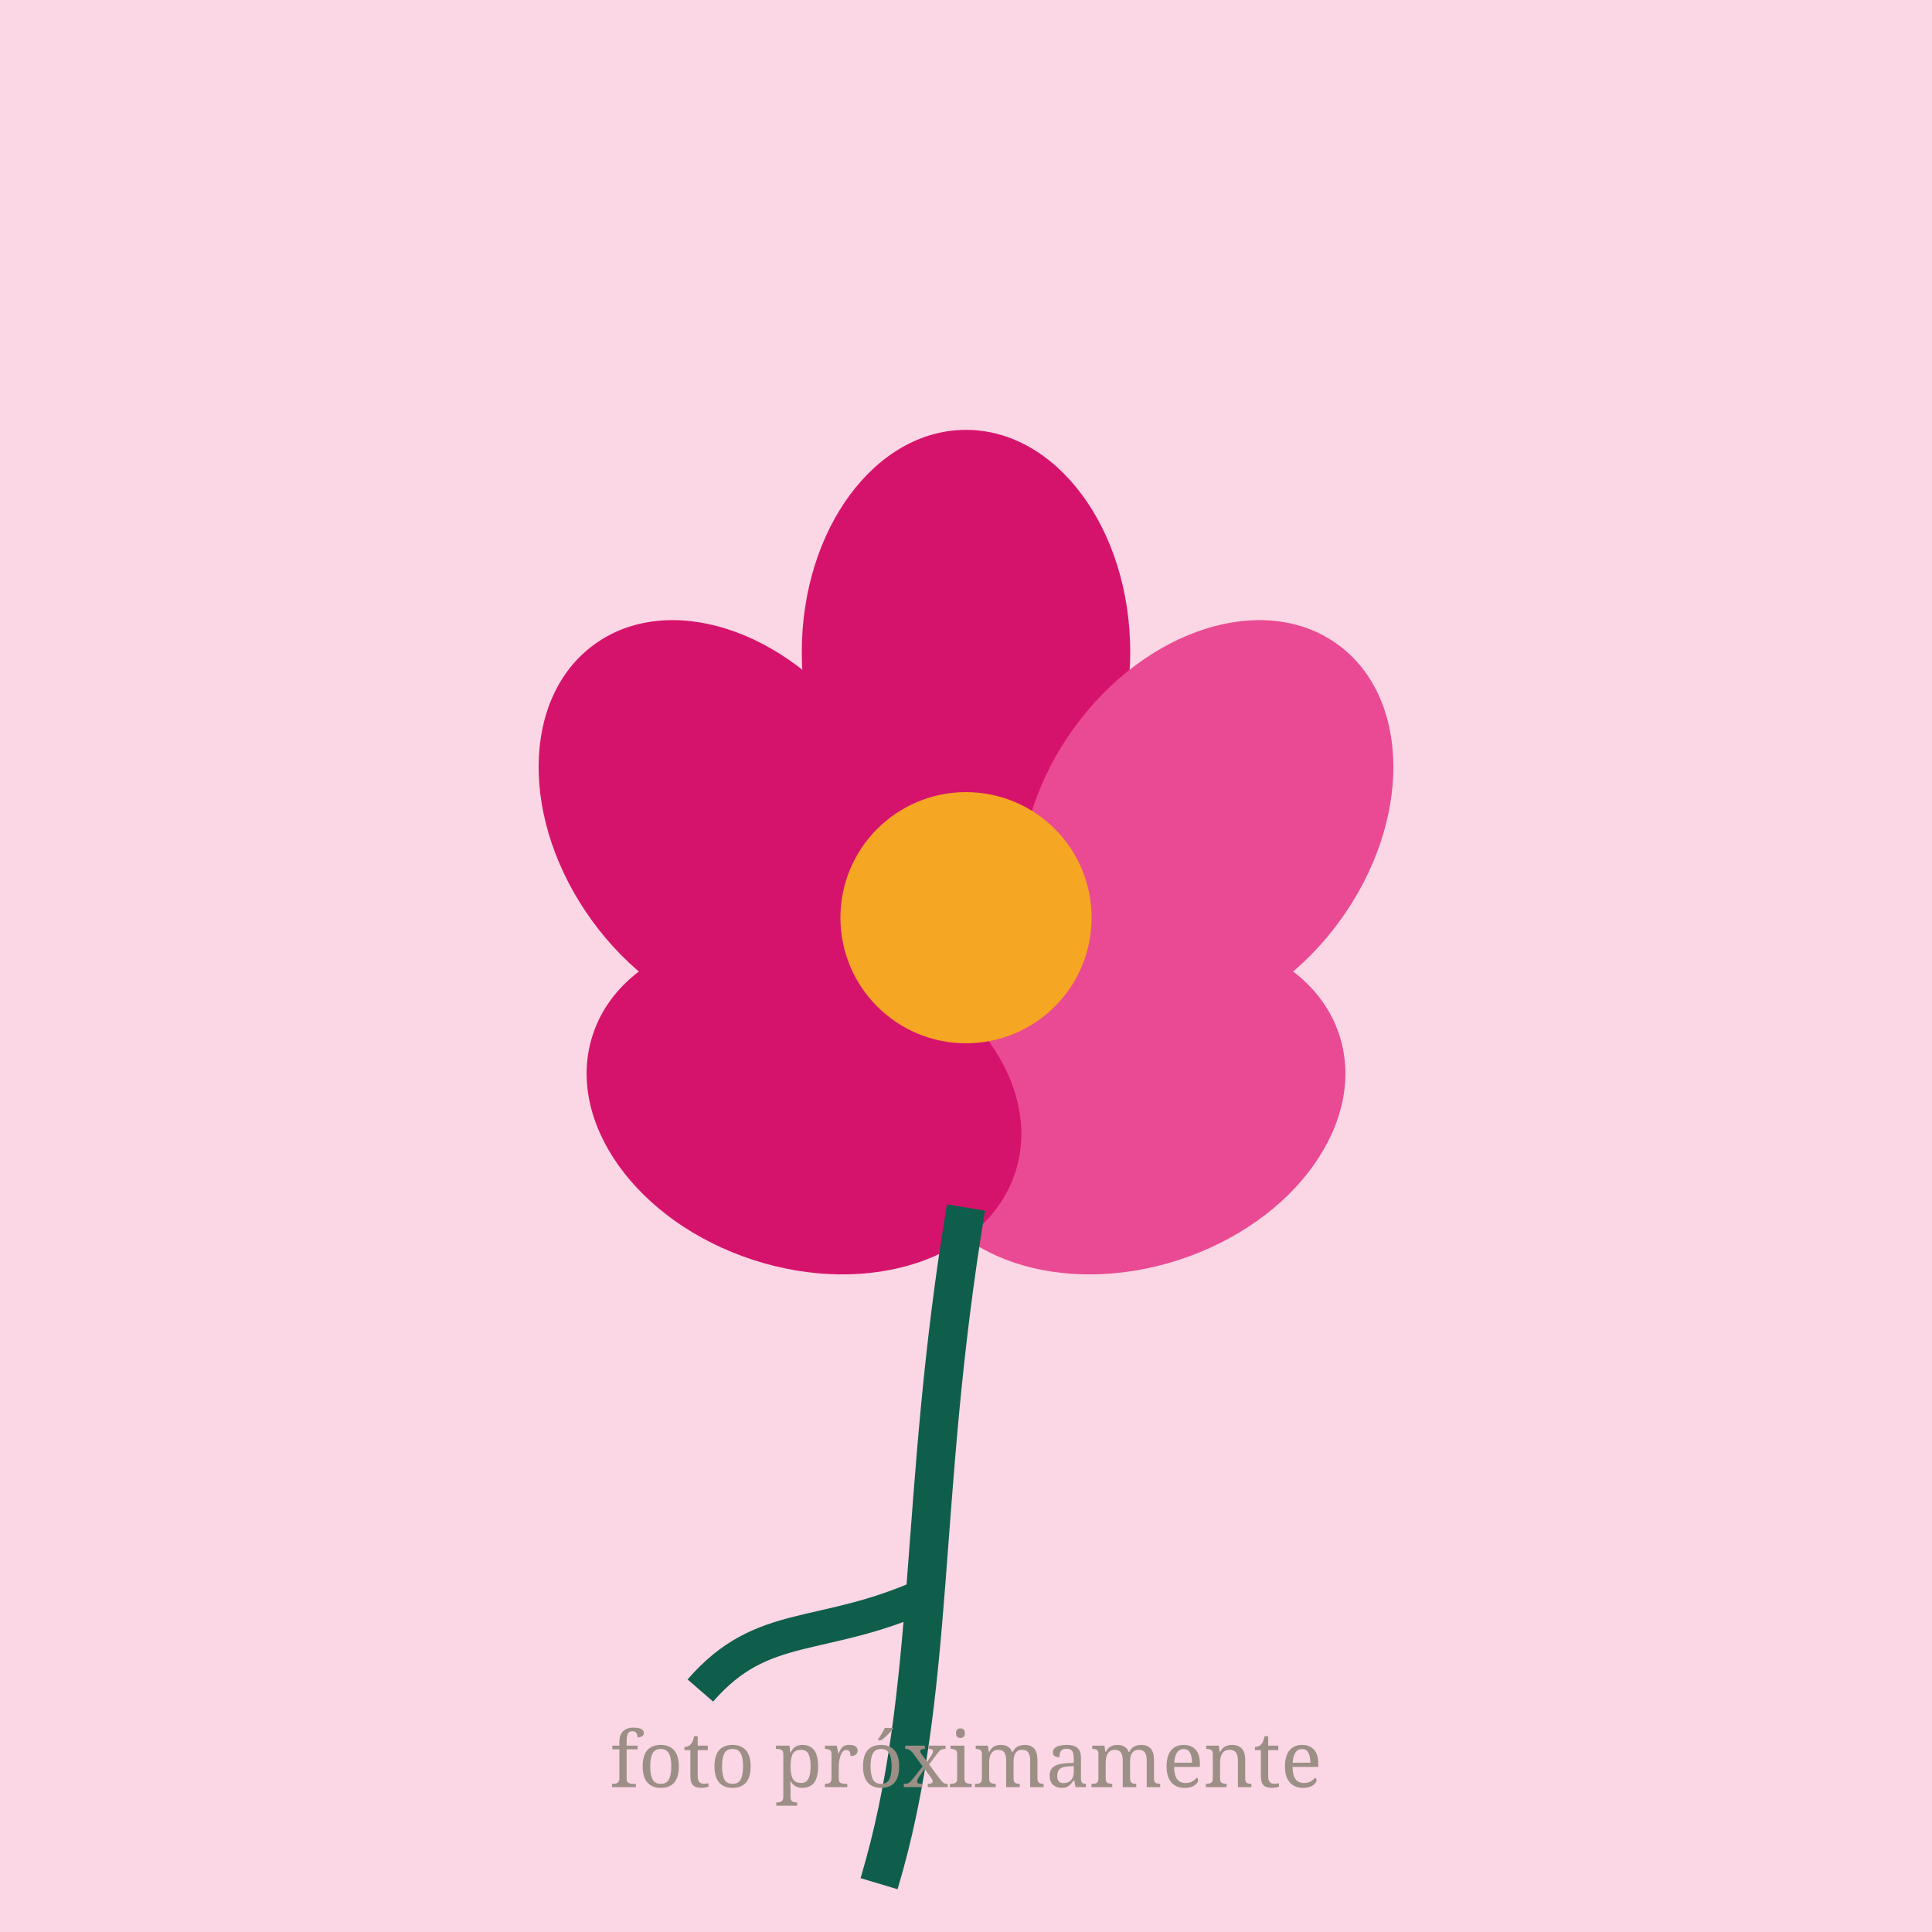
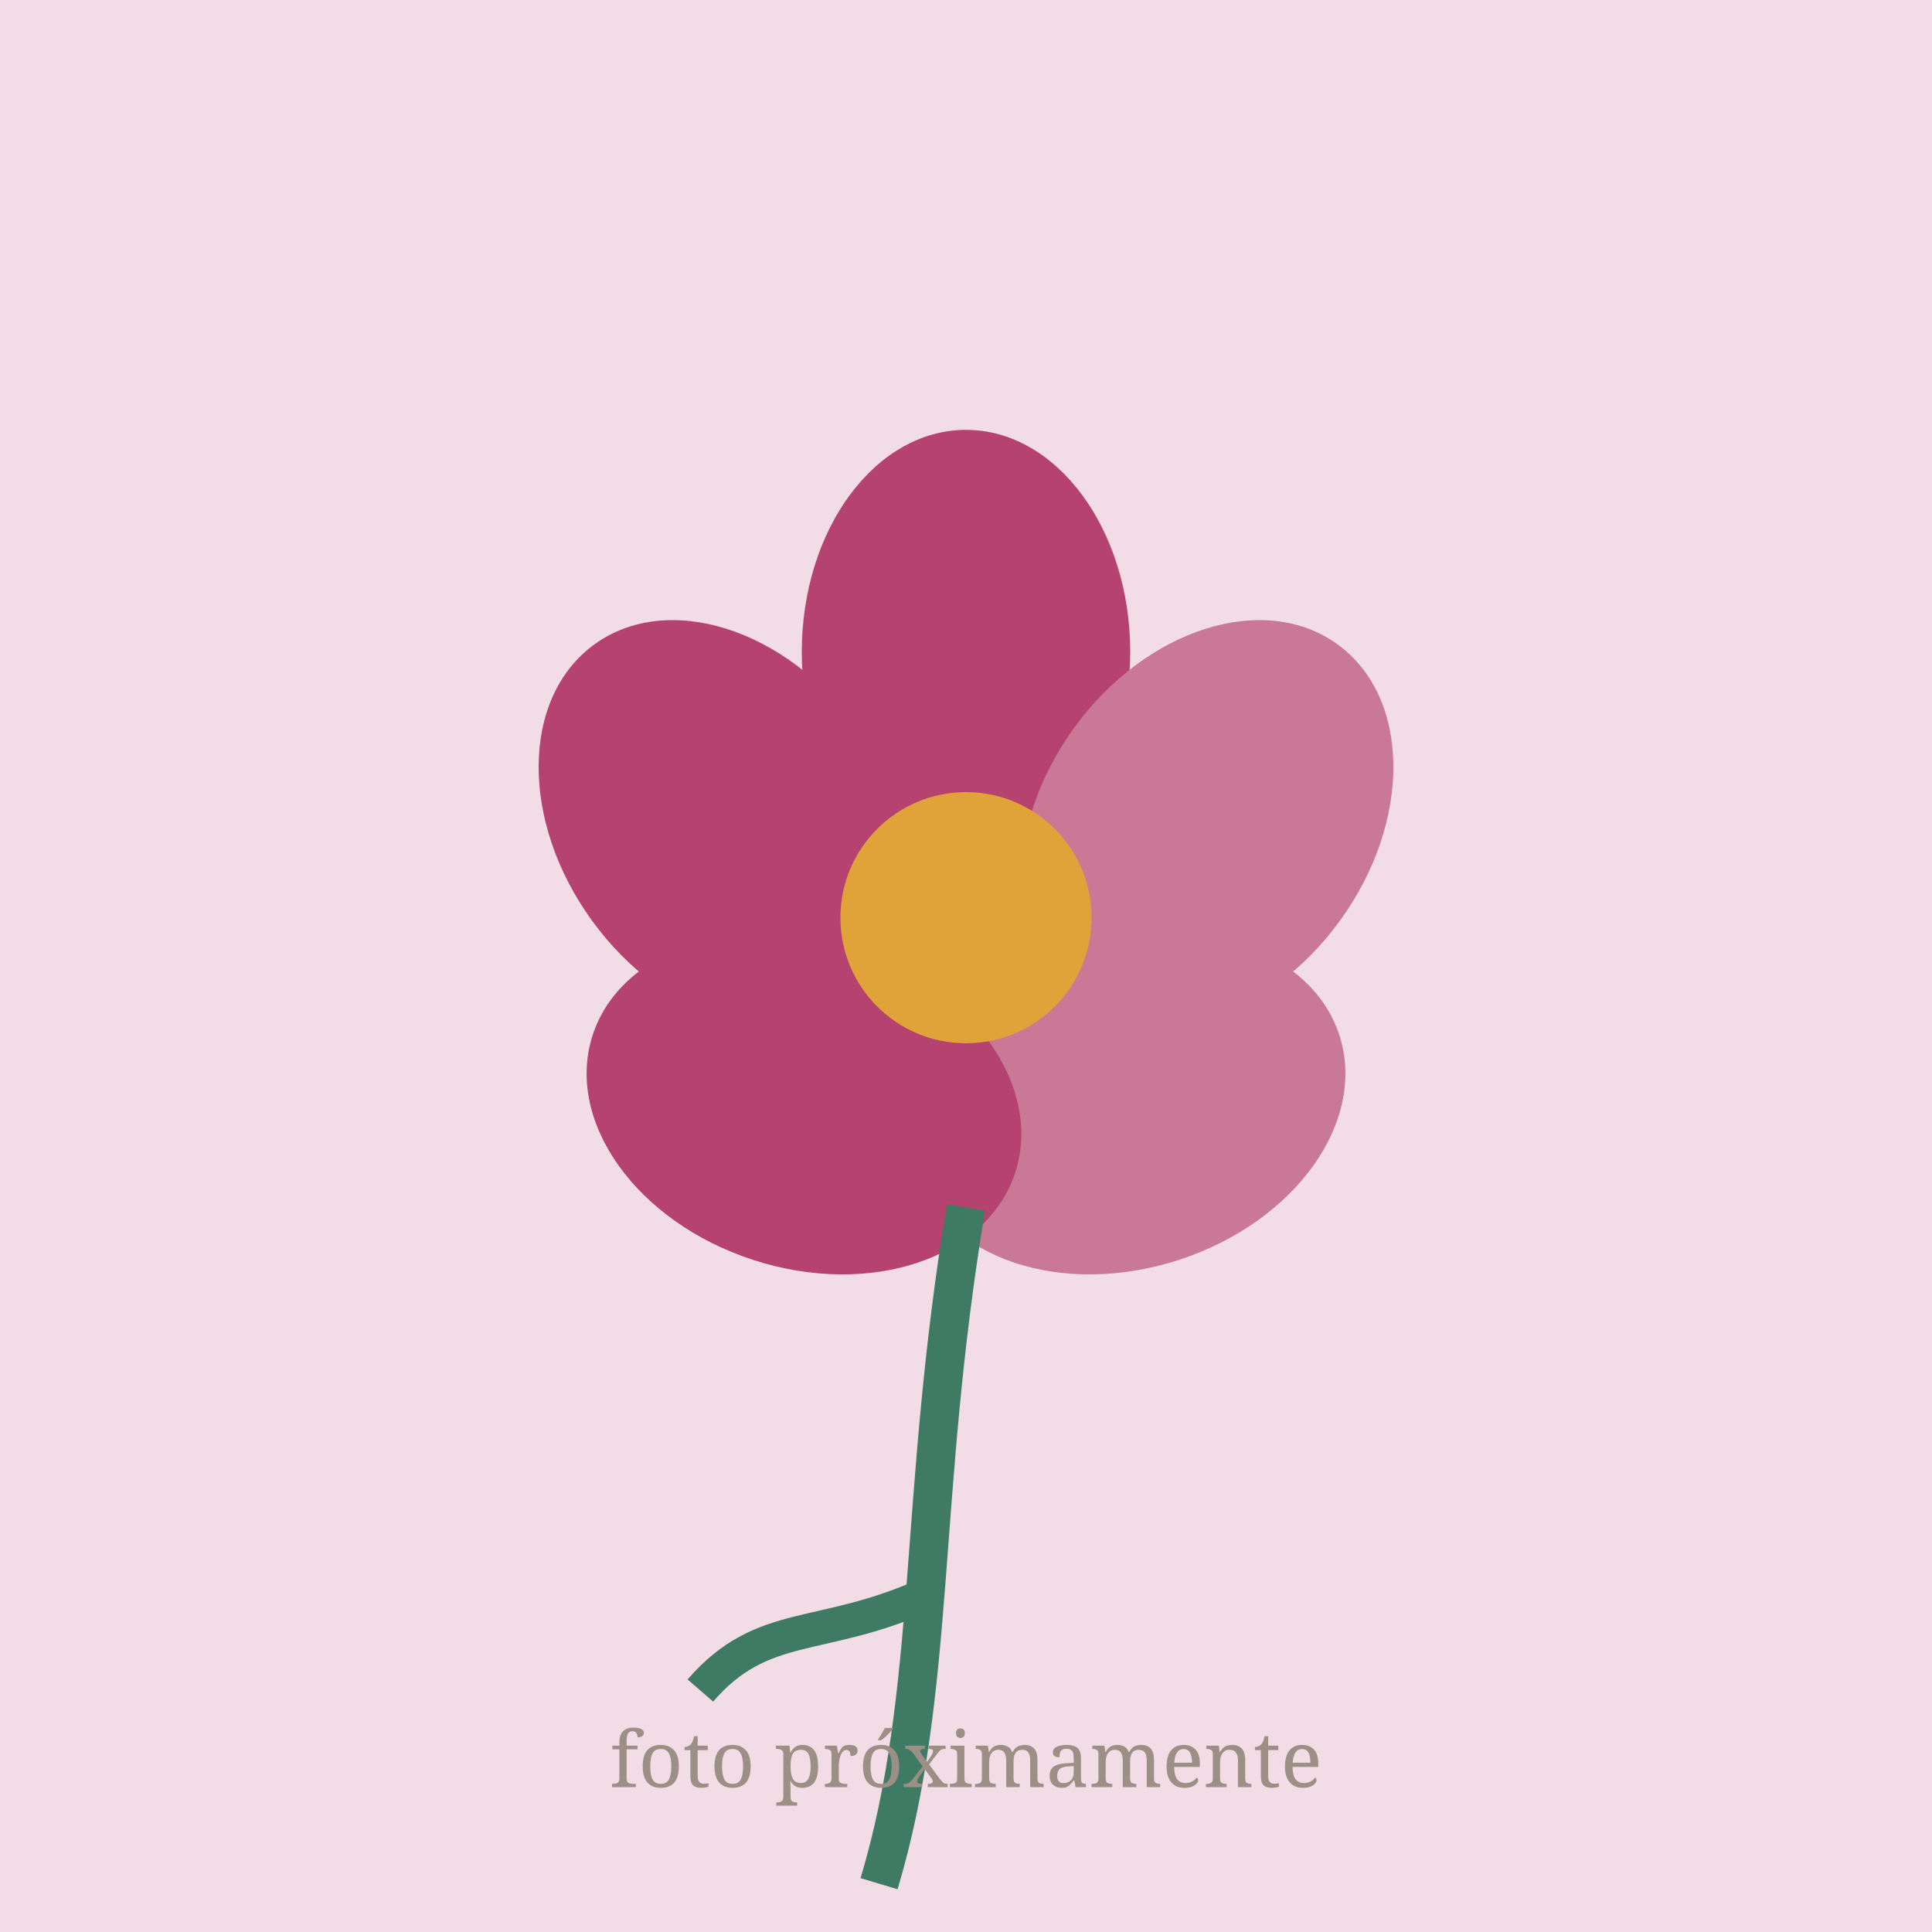
<svg xmlns="http://www.w3.org/2000/svg" viewBox="0 0 400 400">
-   <rect width="400" height="400" fill="#FBD6E4" />
+   <rect width="400" height="400" fill="#F2DCE6" />
  <g transform="translate(200,190)">
-     <ellipse cx="0" cy="-55" rx="34" ry="46" fill="#D6136C" />
-     <ellipse cx="47" cy="-20" rx="34" ry="46" fill="#EA4A93" transform="rotate(72)" />
-     <ellipse cx="29" cy="45" rx="34" ry="46" fill="#D6136C" transform="rotate(144)" />
-     <ellipse cx="-29" cy="45" rx="34" ry="46" fill="#EA4A93" transform="rotate(216)" />
-     <ellipse cx="-47" cy="-20" rx="34" ry="46" fill="#D6136C" transform="rotate(288)" />
-     <circle cx="0" cy="0" r="26" fill="#F5A623" />
-     <path d="M0,60 C -10,120 -6,160 -18,200" stroke="#0F5E4C" stroke-width="8" fill="none" />
-     <path d="M-8,140 C -30,150 -42,145 -55,160" stroke="#0F5E4C" stroke-width="7" fill="none" />
+     <ellipse cx="0" cy="-55" rx="34" ry="46" fill="#B5426F" />
+     <ellipse cx="47" cy="-20" rx="34" ry="46" fill="#C97896" transform="rotate(72)" />
+     <ellipse cx="29" cy="45" rx="34" ry="46" fill="#B5426F" transform="rotate(144)" />
+     <ellipse cx="-29" cy="45" rx="34" ry="46" fill="#C97896" transform="rotate(216)" />
+     <ellipse cx="-47" cy="-20" rx="34" ry="46" fill="#B5426F" transform="rotate(288)" />
+     <circle cx="0" cy="0" r="26" fill="#E0A33A" />
+     <path d="M0,60 C -10,120 -6,160 -18,200" stroke="#3E7A64" stroke-width="8" fill="none" />
+     <path d="M-8,140 C -30,150 -42,145 -55,160" stroke="#3E7A64" stroke-width="7" fill="none" />
  </g>
  <text x="200" y="370" text-anchor="middle" font-family="Georgia, serif" font-size="16" fill="#9c8f86">foto próximamente</text>
</svg>
